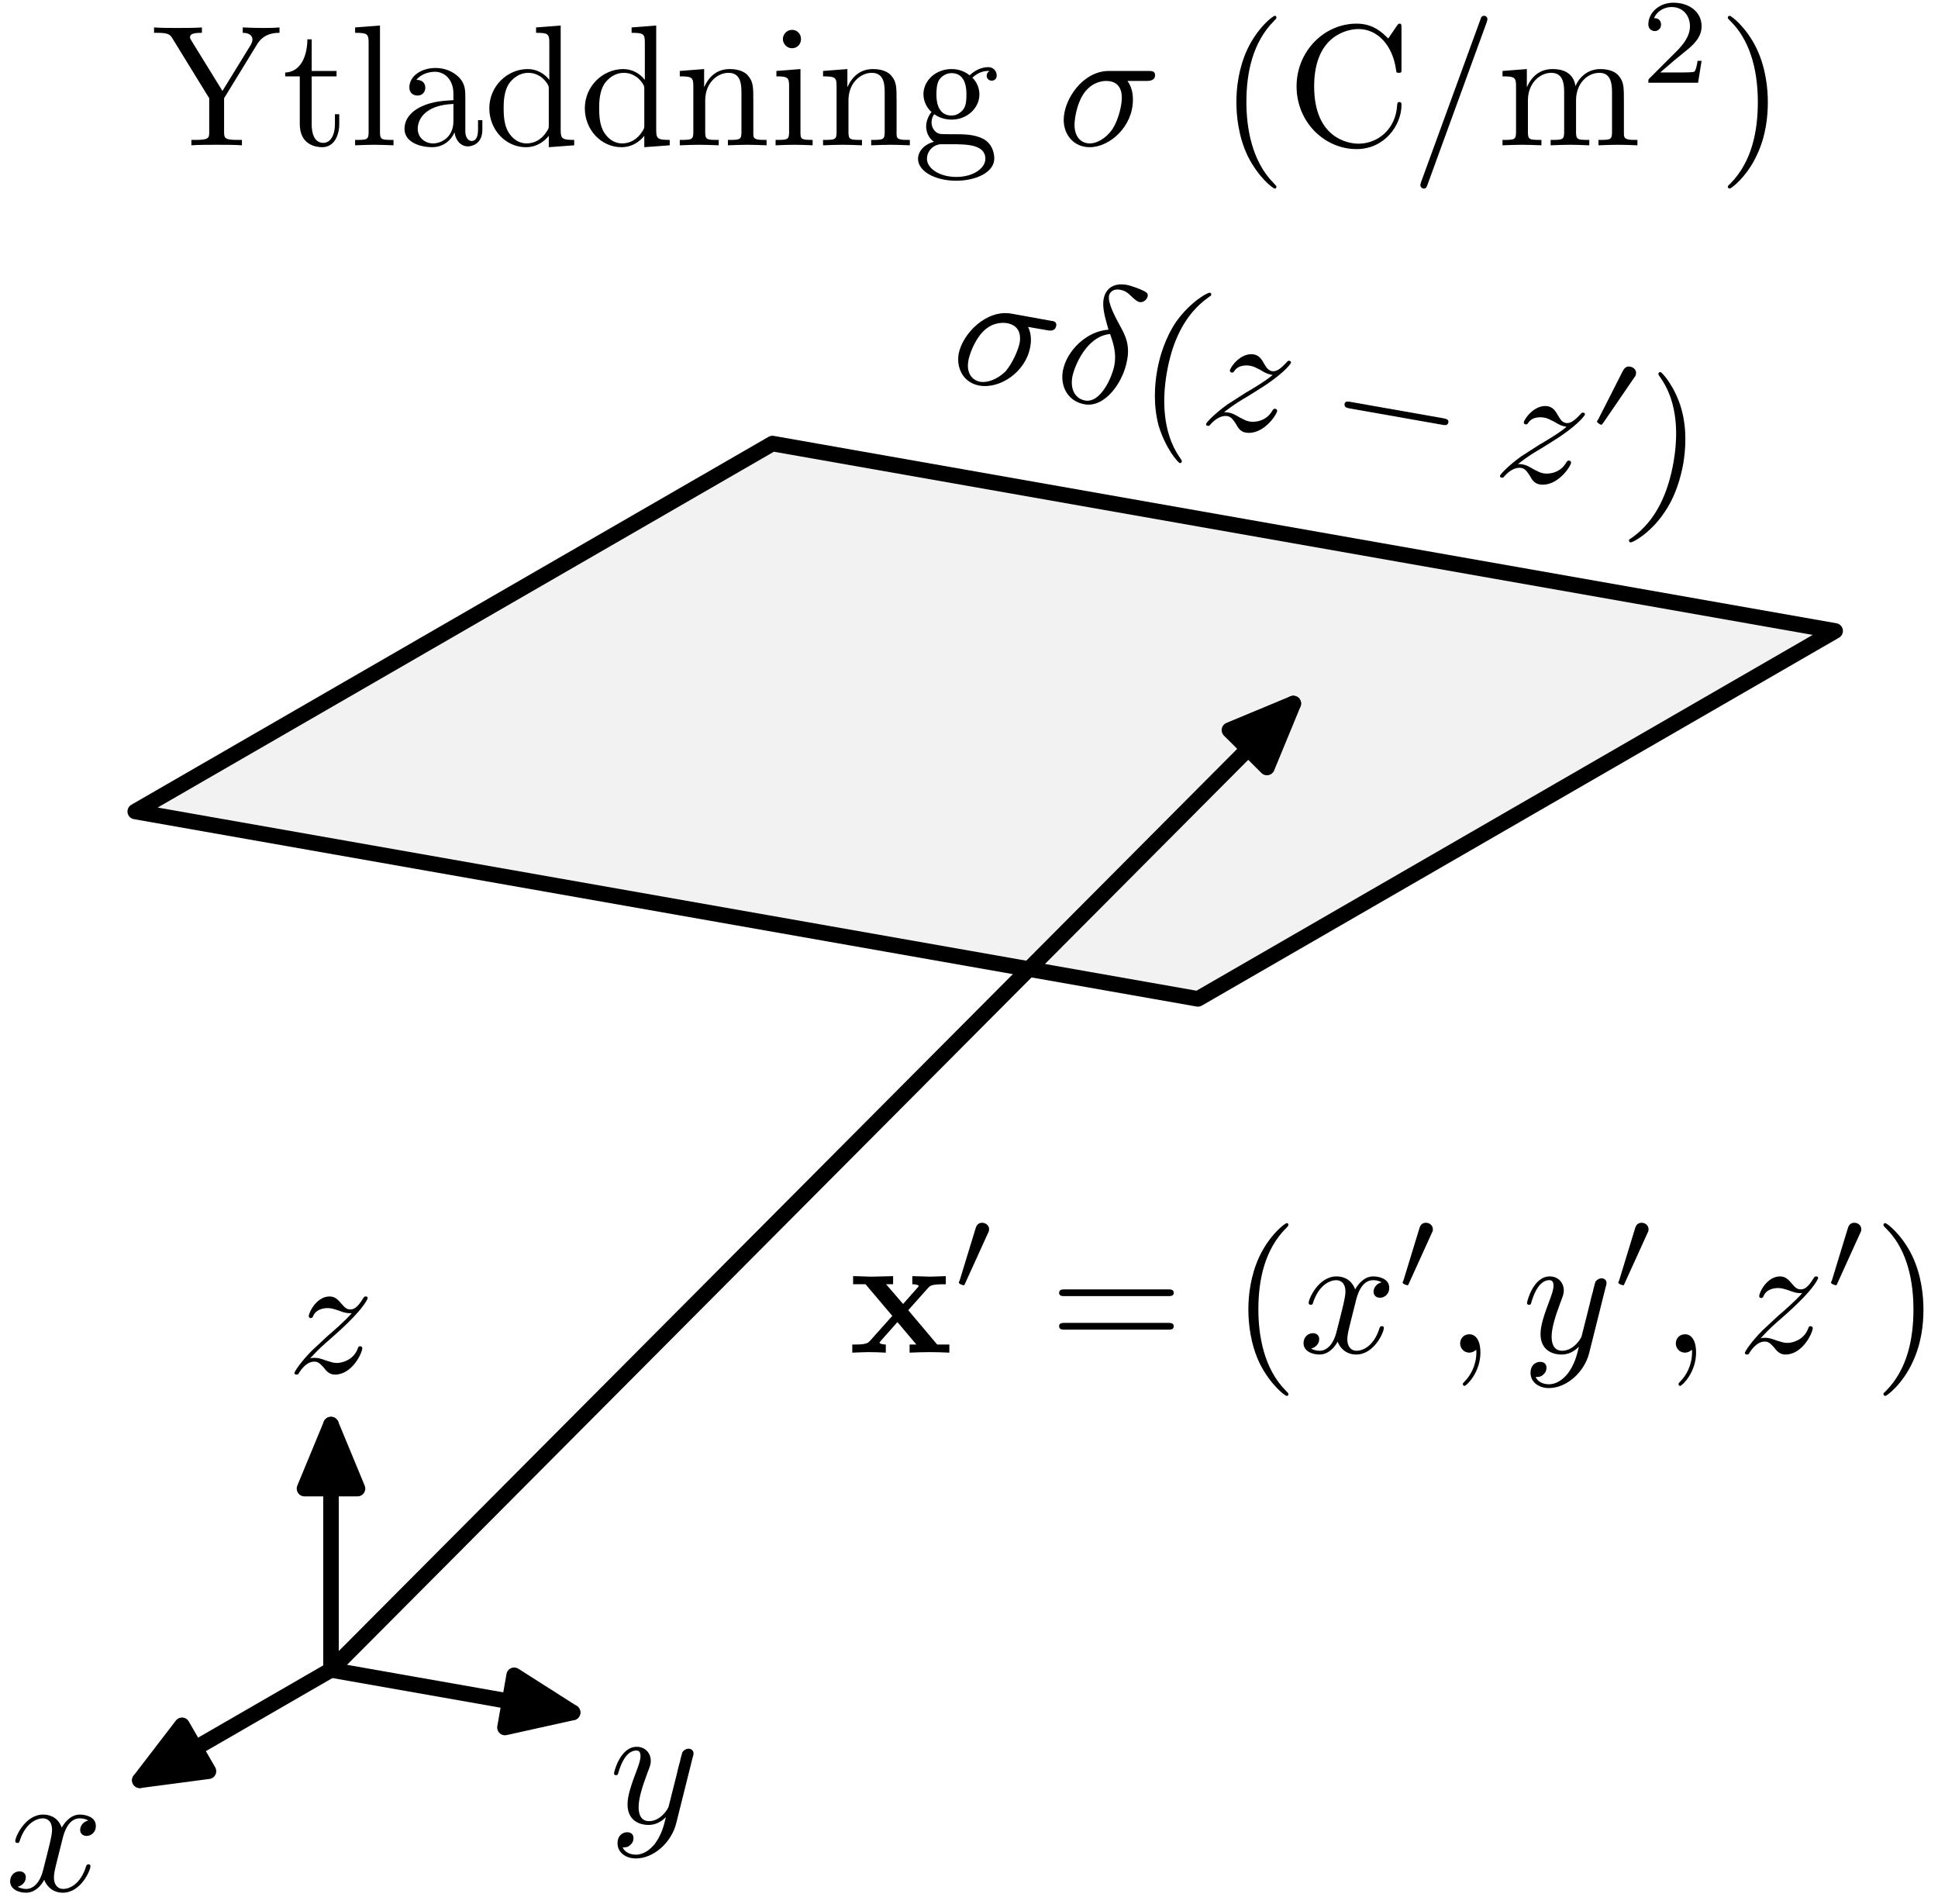
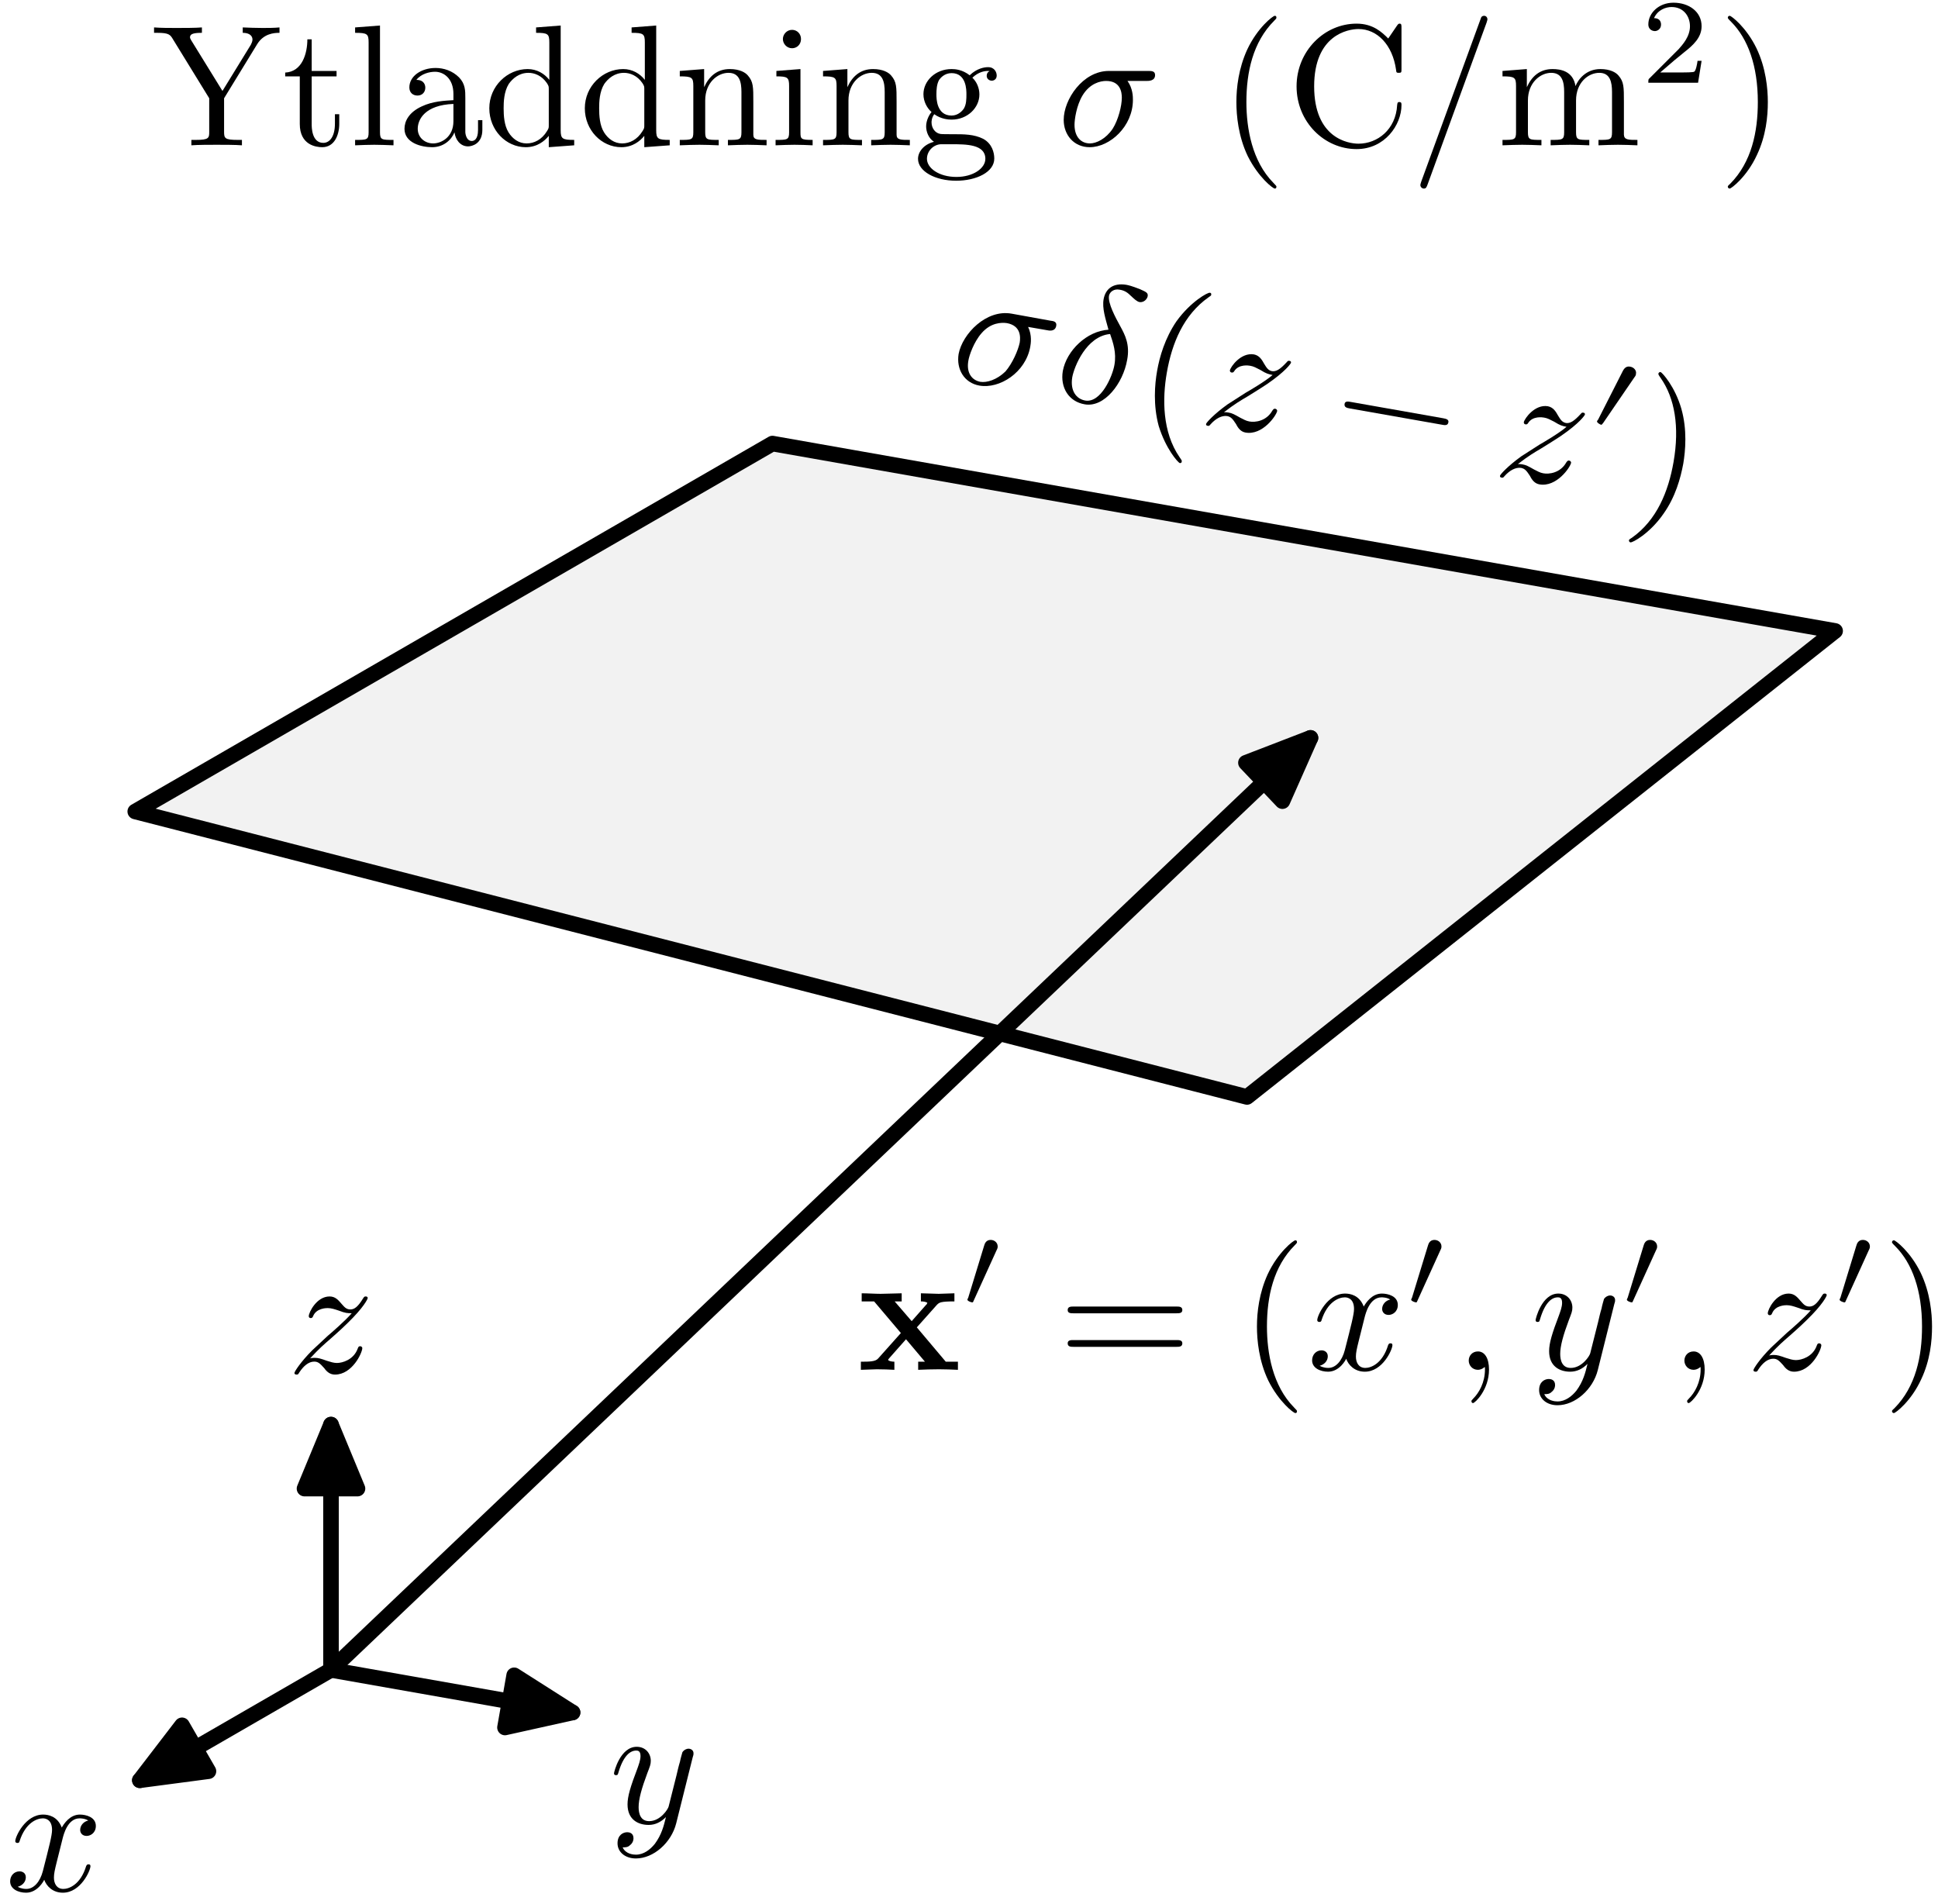
<svg xmlns="http://www.w3.org/2000/svg" xmlns:xlink="http://www.w3.org/1999/xlink" width="112pt" height="110pt" viewBox="0 0 112 110">
  <defs>
    <g>
      <g id="glyph-0-0">
        <path d="M 3.328 -3.016 C 3.391 -3.266 3.625 -4.188 4.312 -4.188 C 4.359 -4.188 4.609 -4.188 4.812 -4.062 C 4.531 -4 4.344 -3.766 4.344 -3.516 C 4.344 -3.359 4.453 -3.172 4.719 -3.172 C 4.938 -3.172 5.25 -3.344 5.25 -3.75 C 5.25 -4.266 4.672 -4.406 4.328 -4.406 C 3.75 -4.406 3.406 -3.875 3.281 -3.656 C 3.031 -4.312 2.5 -4.406 2.203 -4.406 C 1.172 -4.406 0.594 -3.125 0.594 -2.875 C 0.594 -2.766 0.703 -2.766 0.719 -2.766 C 0.797 -2.766 0.828 -2.797 0.844 -2.875 C 1.188 -3.938 1.844 -4.188 2.188 -4.188 C 2.375 -4.188 2.719 -4.094 2.719 -3.516 C 2.719 -3.203 2.547 -2.547 2.188 -1.141 C 2.031 -0.531 1.672 -0.109 1.234 -0.109 C 1.172 -0.109 0.953 -0.109 0.734 -0.234 C 0.984 -0.297 1.203 -0.5 1.203 -0.781 C 1.203 -1.047 0.984 -1.125 0.844 -1.125 C 0.531 -1.125 0.297 -0.875 0.297 -0.547 C 0.297 -0.094 0.781 0.109 1.219 0.109 C 1.891 0.109 2.25 -0.594 2.266 -0.641 C 2.391 -0.281 2.75 0.109 3.344 0.109 C 4.375 0.109 4.938 -1.172 4.938 -1.422 C 4.938 -1.531 4.859 -1.531 4.828 -1.531 C 4.734 -1.531 4.719 -1.484 4.688 -1.422 C 4.359 -0.344 3.688 -0.109 3.375 -0.109 C 2.984 -0.109 2.828 -0.422 2.828 -0.766 C 2.828 -0.984 2.875 -1.203 2.984 -1.641 Z M 3.328 -3.016 " />
      </g>
      <g id="glyph-0-1">
        <path d="M 4.844 -3.797 C 4.891 -3.938 4.891 -3.953 4.891 -4.031 C 4.891 -4.203 4.75 -4.297 4.594 -4.297 C 4.5 -4.297 4.344 -4.234 4.25 -4.094 C 4.234 -4.031 4.141 -3.734 4.109 -3.547 C 4.031 -3.297 3.969 -3.016 3.906 -2.75 L 3.453 -0.953 C 3.422 -0.812 2.984 -0.109 2.328 -0.109 C 1.828 -0.109 1.719 -0.547 1.719 -0.922 C 1.719 -1.375 1.891 -2 2.219 -2.875 C 2.375 -3.281 2.422 -3.391 2.422 -3.594 C 2.422 -4.031 2.109 -4.406 1.609 -4.406 C 0.656 -4.406 0.297 -2.953 0.297 -2.875 C 0.297 -2.766 0.391 -2.766 0.406 -2.766 C 0.516 -2.766 0.516 -2.797 0.562 -2.953 C 0.844 -3.891 1.234 -4.188 1.578 -4.188 C 1.656 -4.188 1.828 -4.188 1.828 -3.875 C 1.828 -3.625 1.719 -3.359 1.656 -3.172 C 1.25 -2.109 1.078 -1.547 1.078 -1.078 C 1.078 -0.188 1.703 0.109 2.297 0.109 C 2.688 0.109 3.016 -0.062 3.297 -0.344 C 3.172 0.172 3.047 0.672 2.656 1.203 C 2.391 1.531 2.016 1.828 1.562 1.828 C 1.422 1.828 0.969 1.797 0.797 1.406 C 0.953 1.406 1.094 1.406 1.219 1.281 C 1.328 1.203 1.422 1.062 1.422 0.875 C 1.422 0.562 1.156 0.531 1.062 0.531 C 0.828 0.531 0.5 0.688 0.5 1.172 C 0.5 1.672 0.938 2.047 1.562 2.047 C 2.578 2.047 3.609 1.141 3.891 0.016 Z M 4.844 -3.797 " />
      </g>
      <g id="glyph-0-2">
        <path d="M 1.328 -0.828 C 1.859 -1.406 2.156 -1.656 2.516 -1.969 C 2.516 -1.969 3.125 -2.5 3.484 -2.859 C 4.438 -3.781 4.656 -4.266 4.656 -4.312 C 4.656 -4.406 4.562 -4.406 4.547 -4.406 C 4.469 -4.406 4.453 -4.391 4.391 -4.297 C 4.094 -3.812 3.891 -3.656 3.656 -3.656 C 3.406 -3.656 3.297 -3.812 3.141 -3.984 C 2.953 -4.203 2.781 -4.406 2.453 -4.406 C 1.703 -4.406 1.25 -3.484 1.25 -3.266 C 1.25 -3.219 1.281 -3.156 1.359 -3.156 C 1.453 -3.156 1.469 -3.203 1.5 -3.266 C 1.688 -3.734 2.266 -3.734 2.344 -3.734 C 2.547 -3.734 2.734 -3.672 2.969 -3.594 C 3.375 -3.438 3.484 -3.438 3.734 -3.438 C 3.375 -3.016 2.547 -2.297 2.359 -2.141 L 1.453 -1.297 C 0.781 -0.625 0.422 -0.062 0.422 0.016 C 0.422 0.109 0.531 0.109 0.547 0.109 C 0.625 0.109 0.641 0.094 0.703 -0.016 C 0.938 -0.375 1.234 -0.641 1.562 -0.641 C 1.781 -0.641 1.891 -0.547 2.141 -0.266 C 2.297 -0.047 2.484 0.109 2.766 0.109 C 3.766 0.109 4.344 -1.156 4.344 -1.422 C 4.344 -1.469 4.297 -1.531 4.219 -1.531 C 4.125 -1.531 4.109 -1.469 4.078 -1.391 C 3.844 -0.75 3.203 -0.562 2.875 -0.562 C 2.688 -0.562 2.5 -0.625 2.297 -0.688 C 1.953 -0.812 1.797 -0.859 1.594 -0.859 C 1.578 -0.859 1.422 -0.859 1.328 -0.828 Z M 1.328 -0.828 " />
      </g>
      <g id="glyph-0-3">
        <path d="M 2.031 -0.016 C 2.031 -0.672 1.781 -1.062 1.391 -1.062 C 1.062 -1.062 0.859 -0.812 0.859 -0.531 C 0.859 -0.266 1.062 0 1.391 0 C 1.5 0 1.641 -0.047 1.734 -0.125 C 1.766 -0.156 1.781 -0.156 1.781 -0.156 C 1.797 -0.156 1.797 -0.156 1.797 -0.016 C 1.797 0.734 1.453 1.328 1.125 1.656 C 1.016 1.766 1.016 1.781 1.016 1.812 C 1.016 1.891 1.062 1.922 1.109 1.922 C 1.219 1.922 2.031 1.156 2.031 -0.016 Z M 2.031 -0.016 " />
      </g>
      <g id="glyph-0-4">
        <path d="M 5.156 -3.719 C 5.297 -3.719 5.656 -3.719 5.656 -4.062 C 5.656 -4.297 5.438 -4.297 5.266 -4.297 L 2.984 -4.297 C 1.484 -4.297 0.375 -2.656 0.375 -1.469 C 0.375 -0.594 0.969 0.109 1.875 0.109 C 3.047 0.109 4.375 -1.094 4.375 -2.625 C 4.375 -2.797 4.375 -3.281 4.062 -3.719 Z M 1.891 -0.109 C 1.391 -0.109 1 -0.469 1 -1.188 C 1 -1.484 1.109 -2.297 1.469 -2.891 C 1.891 -3.578 2.484 -3.719 2.828 -3.719 C 3.656 -3.719 3.734 -3.062 3.734 -2.75 C 3.734 -2.281 3.531 -1.469 3.203 -0.953 C 2.812 -0.375 2.266 -0.109 1.891 -0.109 Z M 1.891 -0.109 " />
      </g>
      <g id="glyph-0-5">
        <path d="M 4.375 -7.094 C 4.422 -7.234 4.422 -7.266 4.422 -7.281 C 4.422 -7.391 4.344 -7.484 4.234 -7.484 C 4.156 -7.484 4.094 -7.453 4.062 -7.391 L 0.594 2.109 C 0.547 2.25 0.547 2.281 0.547 2.297 C 0.547 2.406 0.641 2.5 0.75 2.5 C 0.875 2.5 0.906 2.422 0.969 2.25 Z M 4.375 -7.094 " />
      </g>
      <g id="glyph-1-0">
        <path d="M 3.453 -2.453 L 4.609 -3.75 C 4.75 -3.891 4.812 -3.953 5.625 -3.953 L 5.625 -4.422 C 5.281 -4.406 4.766 -4.391 4.719 -4.391 C 4.469 -4.391 3.969 -4.422 3.688 -4.422 L 3.688 -3.953 C 3.828 -3.953 3.953 -3.938 4.062 -3.875 C 4.031 -3.812 4.031 -3.781 3.984 -3.75 L 3.156 -2.812 L 2.172 -3.953 L 2.578 -3.953 L 2.578 -4.422 C 2.312 -4.422 1.688 -4.391 1.359 -4.391 C 1.047 -4.391 0.594 -4.422 0.266 -4.422 L 0.266 -3.953 L 0.984 -3.953 L 2.531 -2.125 L 1.219 -0.656 C 1.062 -0.469 0.703 -0.469 0.219 -0.469 L 0.219 0 C 0.562 -0.016 1.094 -0.031 1.141 -0.031 C 1.391 -0.031 1.969 -0.016 2.156 0 L 2.156 -0.469 C 1.984 -0.469 1.797 -0.516 1.797 -0.578 C 1.797 -0.594 1.797 -0.594 1.859 -0.672 L 2.828 -1.766 L 3.922 -0.469 L 3.531 -0.469 L 3.531 0 C 3.797 -0.016 4.406 -0.031 4.734 -0.031 C 5.047 -0.031 5.5 -0.016 5.828 0 L 5.828 -0.469 L 5.125 -0.469 Z M 3.453 -2.453 " />
      </g>
      <g id="glyph-2-0">
        <path d="M 2.016 -3.297 C 2.078 -3.406 2.078 -3.469 2.078 -3.516 C 2.078 -3.734 1.891 -3.891 1.672 -3.891 C 1.406 -3.891 1.328 -3.672 1.297 -3.562 L 0.375 -0.547 C 0.359 -0.531 0.328 -0.453 0.328 -0.438 C 0.328 -0.359 0.547 -0.281 0.609 -0.281 C 0.656 -0.281 0.656 -0.297 0.703 -0.406 Z M 2.016 -3.297 " />
      </g>
      <g id="glyph-3-0">
        <path d="M 6.844 -3.266 C 7 -3.266 7.188 -3.266 7.188 -3.453 C 7.188 -3.656 7 -3.656 6.859 -3.656 L 0.891 -3.656 C 0.75 -3.656 0.562 -3.656 0.562 -3.453 C 0.562 -3.266 0.75 -3.266 0.891 -3.266 Z M 6.859 -1.328 C 7 -1.328 7.188 -1.328 7.188 -1.531 C 7.188 -1.719 7 -1.719 6.844 -1.719 L 0.891 -1.719 C 0.75 -1.719 0.562 -1.719 0.562 -1.531 C 0.562 -1.328 0.75 -1.328 0.891 -1.328 Z M 6.859 -1.328 " />
      </g>
      <g id="glyph-3-1">
        <path d="M 3.297 2.391 C 3.297 2.359 3.297 2.344 3.125 2.172 C 1.891 0.922 1.562 -0.969 1.562 -2.5 C 1.562 -4.234 1.938 -5.969 3.172 -7.203 C 3.297 -7.328 3.297 -7.344 3.297 -7.375 C 3.297 -7.453 3.266 -7.484 3.203 -7.484 C 3.094 -7.484 2.203 -6.797 1.609 -5.531 C 1.109 -4.438 0.984 -3.328 0.984 -2.5 C 0.984 -1.719 1.094 -0.516 1.641 0.625 C 2.25 1.844 3.094 2.5 3.203 2.5 C 3.266 2.5 3.297 2.469 3.297 2.391 Z M 3.297 2.391 " />
      </g>
      <g id="glyph-3-2">
        <path d="M 2.875 -2.5 C 2.875 -3.266 2.766 -4.469 2.219 -5.609 C 1.625 -6.828 0.766 -7.484 0.672 -7.484 C 0.609 -7.484 0.562 -7.438 0.562 -7.375 C 0.562 -7.344 0.562 -7.328 0.75 -7.141 C 1.734 -6.156 2.297 -4.578 2.297 -2.5 C 2.297 -0.781 1.938 0.969 0.703 2.219 C 0.562 2.344 0.562 2.359 0.562 2.391 C 0.562 2.453 0.609 2.5 0.672 2.5 C 0.766 2.5 1.672 1.812 2.25 0.547 C 2.766 -0.547 2.875 -1.656 2.875 -2.5 Z M 2.875 -2.5 " />
      </g>
      <g id="glyph-3-3">
        <path d="M 6.078 -5.859 C 6.453 -6.453 7.031 -6.5 7.359 -6.5 L 7.359 -6.812 C 7.047 -6.781 6.656 -6.781 6.375 -6.781 C 6.078 -6.781 5.5 -6.797 5.234 -6.812 L 5.234 -6.5 C 5.641 -6.5 5.797 -6.312 5.797 -6.109 C 5.797 -6 5.734 -5.875 5.703 -5.812 L 4.062 -3.141 L 2.25 -6.078 C 2.188 -6.188 2.188 -6.203 2.188 -6.25 C 2.188 -6.453 2.438 -6.5 2.875 -6.5 L 2.875 -6.812 C 2.516 -6.781 1.797 -6.781 1.406 -6.781 C 0.984 -6.781 0.531 -6.781 0.109 -6.812 L 0.109 -6.5 L 0.297 -6.5 C 0.969 -6.5 1.047 -6.391 1.203 -6.125 L 3.297 -2.719 L 3.297 -0.781 C 3.297 -0.422 3.281 -0.312 2.516 -0.312 L 2.266 -0.312 L 2.266 0 C 2.625 -0.031 3.344 -0.031 3.734 -0.031 C 4.109 -0.031 4.828 -0.031 5.188 0 L 5.188 -0.312 L 4.953 -0.312 C 4.188 -0.312 4.156 -0.406 4.156 -0.797 L 4.156 -2.719 Z M 6.078 -5.859 " />
      </g>
      <g id="glyph-3-4">
        <path d="M 1.719 -3.984 L 3.156 -3.984 L 3.156 -4.297 L 1.719 -4.297 L 1.719 -6.125 L 1.469 -6.125 C 1.469 -5.312 1.172 -4.25 0.188 -4.203 L 0.188 -3.984 L 1.031 -3.984 L 1.031 -1.234 C 1.031 -0.016 1.969 0.109 2.328 0.109 C 3.031 0.109 3.312 -0.594 3.312 -1.234 L 3.312 -1.797 L 3.062 -1.797 L 3.062 -1.25 C 3.062 -0.516 2.766 -0.141 2.391 -0.141 C 1.719 -0.141 1.719 -1.047 1.719 -1.219 Z M 1.719 -3.984 " />
      </g>
      <g id="glyph-3-5">
        <path d="M 1.766 -6.922 L 0.328 -6.812 L 0.328 -6.5 C 1.031 -6.5 1.109 -6.438 1.109 -5.938 L 1.109 -0.75 C 1.109 -0.312 1 -0.312 0.328 -0.312 L 0.328 0 C 0.656 -0.016 1.188 -0.031 1.438 -0.031 C 1.688 -0.031 2.172 -0.016 2.547 0 L 2.547 -0.312 C 1.875 -0.312 1.766 -0.312 1.766 -0.75 Z M 1.766 -6.922 " />
      </g>
      <g id="glyph-3-6">
        <path d="M 3.312 -0.75 C 3.359 -0.359 3.625 0.062 4.094 0.062 C 4.312 0.062 4.922 -0.078 4.922 -0.891 L 4.922 -1.453 L 4.672 -1.453 L 4.672 -0.891 C 4.672 -0.312 4.422 -0.25 4.312 -0.25 C 3.984 -0.25 3.938 -0.703 3.938 -0.75 L 3.938 -2.734 C 3.938 -3.156 3.938 -3.547 3.578 -3.922 C 3.188 -4.312 2.688 -4.469 2.219 -4.469 C 1.391 -4.469 0.703 -4 0.703 -3.344 C 0.703 -3.047 0.906 -2.875 1.172 -2.875 C 1.453 -2.875 1.625 -3.078 1.625 -3.328 C 1.625 -3.453 1.578 -3.781 1.109 -3.781 C 1.391 -4.141 1.875 -4.25 2.188 -4.25 C 2.688 -4.25 3.25 -3.859 3.25 -2.969 L 3.25 -2.609 C 2.734 -2.578 2.047 -2.547 1.422 -2.25 C 0.672 -1.906 0.422 -1.391 0.422 -0.953 C 0.422 -0.141 1.391 0.109 2.016 0.109 C 2.672 0.109 3.125 -0.297 3.312 -0.75 Z M 3.25 -2.391 L 3.25 -1.391 C 3.25 -0.453 2.531 -0.109 2.078 -0.109 C 1.594 -0.109 1.188 -0.453 1.188 -0.953 C 1.188 -1.5 1.609 -2.328 3.25 -2.391 Z M 3.25 -2.391 " />
      </g>
      <g id="glyph-3-7">
        <path d="M 3.781 -0.547 L 3.781 0.109 L 5.25 0 L 5.25 -0.312 C 4.562 -0.312 4.469 -0.375 4.469 -0.875 L 4.469 -6.922 L 3.047 -6.812 L 3.047 -6.5 C 3.734 -6.5 3.812 -6.438 3.812 -5.938 L 3.812 -3.781 C 3.531 -4.141 3.094 -4.406 2.562 -4.406 C 1.391 -4.406 0.344 -3.422 0.344 -2.141 C 0.344 -0.875 1.312 0.109 2.453 0.109 C 3.094 0.109 3.531 -0.234 3.781 -0.547 Z M 3.781 -3.219 L 3.781 -1.172 C 3.781 -1 3.781 -0.984 3.672 -0.812 C 3.375 -0.328 2.938 -0.109 2.5 -0.109 C 2.047 -0.109 1.688 -0.375 1.453 -0.75 C 1.203 -1.156 1.172 -1.719 1.172 -2.141 C 1.172 -2.5 1.188 -3.094 1.469 -3.547 C 1.688 -3.859 2.062 -4.188 2.609 -4.188 C 2.953 -4.188 3.375 -4.031 3.672 -3.594 C 3.781 -3.422 3.781 -3.406 3.781 -3.219 Z M 3.781 -3.219 " />
      </g>
      <g id="glyph-3-8">
        <path d="M 1.094 -3.422 L 1.094 -0.75 C 1.094 -0.312 0.984 -0.312 0.312 -0.312 L 0.312 0 C 0.672 -0.016 1.172 -0.031 1.453 -0.031 C 1.703 -0.031 2.219 -0.016 2.562 0 L 2.562 -0.312 C 1.891 -0.312 1.781 -0.312 1.781 -0.75 L 1.781 -2.594 C 1.781 -3.625 2.5 -4.188 3.125 -4.188 C 3.766 -4.188 3.875 -3.656 3.875 -3.078 L 3.875 -0.75 C 3.875 -0.312 3.766 -0.312 3.094 -0.312 L 3.094 0 C 3.438 -0.016 3.953 -0.031 4.219 -0.031 C 4.469 -0.031 5 -0.016 5.328 0 L 5.328 -0.312 C 4.812 -0.312 4.562 -0.312 4.562 -0.609 L 4.562 -2.516 C 4.562 -3.375 4.562 -3.672 4.25 -4.031 C 4.109 -4.203 3.781 -4.406 3.203 -4.406 C 2.469 -4.406 2 -3.984 1.719 -3.359 L 1.719 -4.406 L 0.312 -4.297 L 0.312 -3.984 C 1.016 -3.984 1.094 -3.922 1.094 -3.422 Z M 1.094 -3.422 " />
      </g>
      <g id="glyph-3-9">
        <path d="M 1.766 -4.406 L 0.375 -4.297 L 0.375 -3.984 C 1.016 -3.984 1.109 -3.922 1.109 -3.438 L 1.109 -0.75 C 1.109 -0.312 1 -0.312 0.328 -0.312 L 0.328 0 C 0.641 -0.016 1.188 -0.031 1.422 -0.031 C 1.781 -0.031 2.125 -0.016 2.469 0 L 2.469 -0.312 C 1.797 -0.312 1.766 -0.359 1.766 -0.75 Z M 1.797 -6.141 C 1.797 -6.453 1.562 -6.672 1.281 -6.672 C 0.969 -6.672 0.75 -6.406 0.75 -6.141 C 0.75 -5.875 0.969 -5.609 1.281 -5.609 C 1.562 -5.609 1.797 -5.828 1.797 -6.141 Z M 1.797 -6.141 " />
      </g>
      <g id="glyph-3-10">
        <path d="M 2.219 -1.719 C 1.344 -1.719 1.344 -2.719 1.344 -2.938 C 1.344 -3.203 1.359 -3.531 1.5 -3.781 C 1.578 -3.891 1.812 -4.172 2.219 -4.172 C 3.078 -4.172 3.078 -3.188 3.078 -2.953 C 3.078 -2.688 3.078 -2.359 2.922 -2.109 C 2.844 -2 2.609 -1.719 2.219 -1.719 Z M 1.062 -1.328 C 1.062 -1.359 1.062 -1.594 1.219 -1.797 C 1.609 -1.516 2.031 -1.484 2.219 -1.484 C 3.141 -1.484 3.828 -2.172 3.828 -2.938 C 3.828 -3.312 3.672 -3.672 3.422 -3.906 C 3.781 -4.25 4.141 -4.297 4.312 -4.297 C 4.344 -4.297 4.391 -4.297 4.422 -4.281 C 4.312 -4.25 4.25 -4.141 4.25 -4.016 C 4.25 -3.844 4.391 -3.734 4.547 -3.734 C 4.641 -3.734 4.828 -3.797 4.828 -4.031 C 4.828 -4.203 4.719 -4.516 4.328 -4.516 C 4.125 -4.516 3.688 -4.453 3.266 -4.047 C 2.844 -4.375 2.438 -4.406 2.219 -4.406 C 1.281 -4.406 0.594 -3.719 0.594 -2.953 C 0.594 -2.516 0.812 -2.141 1.062 -1.922 C 0.938 -1.781 0.75 -1.453 0.75 -1.094 C 0.75 -0.781 0.891 -0.406 1.203 -0.203 C 0.594 -0.047 0.281 0.391 0.281 0.781 C 0.281 1.5 1.266 2.047 2.484 2.047 C 3.656 2.047 4.688 1.547 4.688 0.766 C 4.688 0.422 4.562 -0.094 4.047 -0.375 C 3.516 -0.641 2.938 -0.641 2.328 -0.641 C 2.078 -0.641 1.656 -0.641 1.578 -0.656 C 1.266 -0.703 1.062 -1 1.062 -1.328 Z M 2.5 1.828 C 1.484 1.828 0.797 1.312 0.797 0.781 C 0.797 0.328 1.172 -0.047 1.609 -0.062 L 2.203 -0.062 C 3.062 -0.062 4.172 -0.062 4.172 0.781 C 4.172 1.328 3.469 1.828 2.5 1.828 Z M 2.5 1.828 " />
      </g>
      <g id="glyph-3-11">
        <path d="M 0.562 -3.406 C 0.562 -1.344 2.172 0.219 4.031 0.219 C 5.656 0.219 6.625 -1.172 6.625 -2.328 C 6.625 -2.422 6.625 -2.5 6.5 -2.5 C 6.391 -2.5 6.391 -2.438 6.375 -2.328 C 6.297 -0.906 5.234 -0.094 4.141 -0.094 C 3.531 -0.094 1.578 -0.422 1.578 -3.406 C 1.578 -6.375 3.531 -6.719 4.141 -6.719 C 5.219 -6.719 6.109 -5.812 6.312 -4.359 C 6.328 -4.219 6.328 -4.188 6.469 -4.188 C 6.625 -4.188 6.625 -4.219 6.625 -4.422 L 6.625 -6.781 C 6.625 -6.953 6.625 -7.031 6.516 -7.031 C 6.484 -7.031 6.438 -7.031 6.359 -6.906 L 5.859 -6.172 C 5.5 -6.531 4.984 -7.031 4.031 -7.031 C 2.156 -7.031 0.562 -5.438 0.562 -3.406 Z M 0.562 -3.406 " />
      </g>
      <g id="glyph-3-12">
        <path d="M 1.094 -3.422 L 1.094 -0.75 C 1.094 -0.312 0.984 -0.312 0.312 -0.312 L 0.312 0 C 0.672 -0.016 1.172 -0.031 1.453 -0.031 C 1.703 -0.031 2.219 -0.016 2.562 0 L 2.562 -0.312 C 1.891 -0.312 1.781 -0.312 1.781 -0.75 L 1.781 -2.594 C 1.781 -3.625 2.5 -4.188 3.125 -4.188 C 3.766 -4.188 3.875 -3.656 3.875 -3.078 L 3.875 -0.75 C 3.875 -0.312 3.766 -0.312 3.094 -0.312 L 3.094 0 C 3.438 -0.016 3.953 -0.031 4.219 -0.031 C 4.469 -0.031 5 -0.016 5.328 0 L 5.328 -0.312 C 4.672 -0.312 4.562 -0.312 4.562 -0.75 L 4.562 -2.594 C 4.562 -3.625 5.266 -4.188 5.906 -4.188 C 6.531 -4.188 6.641 -3.656 6.641 -3.078 L 6.641 -0.75 C 6.641 -0.312 6.531 -0.312 5.859 -0.312 L 5.859 0 C 6.203 -0.016 6.719 -0.031 6.984 -0.031 C 7.25 -0.031 7.766 -0.016 8.109 0 L 8.109 -0.312 C 7.594 -0.312 7.344 -0.312 7.328 -0.609 L 7.328 -2.516 C 7.328 -3.375 7.328 -3.672 7.016 -4.031 C 6.875 -4.203 6.547 -4.406 5.969 -4.406 C 5.141 -4.406 4.688 -3.812 4.531 -3.422 C 4.391 -4.297 3.656 -4.406 3.203 -4.406 C 2.469 -4.406 2 -3.984 1.719 -3.359 L 1.719 -4.406 L 0.312 -4.297 L 0.312 -3.984 C 1.016 -3.984 1.094 -3.922 1.094 -3.422 Z M 1.094 -3.422 " />
      </g>
      <g id="glyph-4-0">
        <path d="M 5.719 -2.766 C 5.859 -2.734 6.203 -2.672 6.266 -3.016 C 6.312 -3.25 6.109 -3.297 5.938 -3.312 L 3.688 -3.719 C 2.219 -3.984 0.844 -2.547 0.625 -1.391 C 0.484 -0.516 0.938 0.281 1.828 0.438 C 2.984 0.641 4.5 -0.312 4.766 -1.812 C 4.797 -1.984 4.875 -2.469 4.641 -2.953 Z M 1.875 0.219 C 1.391 0.125 1.062 -0.297 1.188 -1 C 1.234 -1.297 1.5 -2.078 1.953 -2.594 C 2.484 -3.203 3.094 -3.219 3.422 -3.172 C 4.234 -3.016 4.203 -2.359 4.156 -2.047 C 4.062 -1.594 3.734 -0.844 3.328 -0.375 C 2.828 0.109 2.25 0.281 1.875 0.219 Z M 1.875 0.219 " />
      </g>
      <g id="glyph-4-1">
        <path d="M 3.328 -3.844 C 2.078 -3.766 0.906 -2.641 0.688 -1.453 C 0.531 -0.5 1.031 0.312 1.953 0.469 C 3.094 0.672 4.172 -0.75 4.406 -2.094 C 4.578 -2.984 4.281 -3.547 4.016 -4.031 C 3.734 -4.547 3.281 -5.375 3.359 -5.812 C 3.406 -6.031 3.641 -6.219 3.969 -6.156 C 4.281 -6.109 4.453 -5.969 4.641 -5.781 C 4.812 -5.625 4.969 -5.469 5.125 -5.438 C 5.375 -5.406 5.562 -5.609 5.594 -5.781 C 5.625 -5.984 5.484 -6.031 5.141 -6.188 C 4.656 -6.375 4.516 -6.406 4.359 -6.438 C 3.594 -6.562 3.156 -6.203 3.047 -5.609 C 2.953 -5.078 3.156 -4.484 3.328 -3.844 Z M 3.422 -3.594 C 3.594 -3.094 3.797 -2.516 3.672 -1.812 C 3.562 -1.156 2.891 0.406 1.984 0.25 C 1.453 0.156 1.109 -0.328 1.234 -1.094 C 1.344 -1.703 2.047 -3.469 3.422 -3.594 Z M 3.422 -3.594 " />
      </g>
      <g id="glyph-4-2">
        <path d="M 1.453 -0.578 C 2.078 -1.062 2.406 -1.25 2.828 -1.5 C 2.828 -1.5 3.516 -1.922 3.938 -2.203 C 5.031 -2.953 5.312 -3.391 5.328 -3.438 C 5.344 -3.531 5.266 -3.547 5.25 -3.547 C 5.172 -3.562 5.156 -3.562 5.078 -3.469 C 4.688 -3.047 4.469 -2.922 4.234 -2.953 C 4 -3 3.906 -3.172 3.781 -3.375 C 3.641 -3.625 3.5 -3.859 3.188 -3.922 C 2.438 -4.047 1.844 -3.219 1.797 -3 C 1.797 -2.953 1.812 -2.891 1.891 -2.875 C 1.984 -2.859 2.016 -2.906 2.047 -2.953 C 2.312 -3.375 2.891 -3.281 2.969 -3.266 C 3.172 -3.234 3.328 -3.141 3.547 -3.031 C 3.922 -2.797 4.031 -2.781 4.266 -2.734 C 3.859 -2.375 2.922 -1.828 2.703 -1.703 L 1.656 -1.031 C 0.875 -0.469 0.438 0.016 0.422 0.094 C 0.406 0.188 0.5 0.203 0.516 0.203 C 0.594 0.219 0.609 0.203 0.688 0.109 C 0.984 -0.219 1.328 -0.406 1.641 -0.359 C 1.859 -0.312 1.953 -0.203 2.156 0.109 C 2.281 0.359 2.438 0.547 2.703 0.594 C 3.688 0.766 4.484 -0.391 4.531 -0.656 C 4.531 -0.703 4.5 -0.766 4.422 -0.781 C 4.328 -0.797 4.297 -0.734 4.25 -0.672 C 3.906 -0.062 3.25 0.016 2.922 -0.047 C 2.734 -0.078 2.578 -0.172 2.391 -0.266 C 2.062 -0.453 1.922 -0.531 1.719 -0.562 C 1.703 -0.562 1.562 -0.594 1.453 -0.578 Z M 1.453 -0.578 " />
      </g>
      <g id="glyph-5-0">
        <path d="M 2.828 2.938 C 2.844 2.906 2.844 2.891 2.703 2.688 C 1.703 1.234 1.703 -0.688 1.969 -2.203 C 2.266 -3.906 2.938 -5.531 4.375 -6.547 C 4.516 -6.641 4.531 -6.656 4.531 -6.688 C 4.547 -6.766 4.516 -6.812 4.453 -6.812 C 4.344 -6.844 3.359 -6.312 2.531 -5.172 C 1.859 -4.188 1.547 -3.109 1.406 -2.297 C 1.266 -1.516 1.172 -0.312 1.5 0.891 C 1.906 2.203 2.609 3 2.719 3.031 C 2.781 3.031 2.828 3.016 2.828 2.938 Z M 2.828 2.938 " />
      </g>
      <g id="glyph-5-1">
        <path d="M 3.266 -1.969 C 3.391 -2.719 3.5 -3.922 3.156 -5.141 C 2.781 -6.438 2.047 -7.234 1.953 -7.266 C 1.891 -7.266 1.844 -7.234 1.828 -7.172 C 1.828 -7.141 1.812 -7.125 1.969 -6.906 C 2.766 -5.766 3.062 -4.109 2.703 -2.062 C 2.406 -0.359 1.734 1.297 0.297 2.312 C 0.141 2.406 0.141 2.422 0.125 2.453 C 0.125 2.516 0.156 2.578 0.219 2.578 C 0.312 2.609 1.328 2.078 2.125 0.922 C 2.812 -0.047 3.109 -1.125 3.266 -1.969 Z M 3.266 -1.969 " />
      </g>
      <g id="glyph-6-0">
        <path d="M 6.875 -1.125 C 7.031 -1.094 7.219 -1.062 7.25 -1.266 C 7.281 -1.438 7.094 -1.469 6.938 -1.5 L 1.625 -2.438 C 1.453 -2.469 1.281 -2.5 1.25 -2.328 C 1.219 -2.125 1.391 -2.094 1.562 -2.062 Z M 6.875 -1.125 " />
      </g>
      <g id="glyph-7-0">
        <path d="M 2.562 -2.906 C 2.641 -3 2.656 -3.062 2.656 -3.109 C 2.703 -3.312 2.531 -3.5 2.312 -3.531 C 2.062 -3.578 1.953 -3.375 1.906 -3.297 L 0.469 -0.469 C 0.453 -0.453 0.406 -0.391 0.406 -0.375 C 0.391 -0.297 0.578 -0.188 0.641 -0.172 C 0.688 -0.172 0.688 -0.188 0.766 -0.281 Z M 2.562 -2.906 " />
      </g>
      <g id="glyph-8-0">
        <path d="M 3.516 -1.266 L 3.281 -1.266 C 3.266 -1.109 3.188 -0.703 3.094 -0.641 C 3.047 -0.594 2.516 -0.594 2.406 -0.594 L 1.125 -0.594 C 1.859 -1.234 2.109 -1.438 2.516 -1.766 C 3.031 -2.172 3.516 -2.609 3.516 -3.266 C 3.516 -4.109 2.781 -4.625 1.891 -4.625 C 1.031 -4.625 0.438 -4.016 0.438 -3.375 C 0.438 -3.031 0.734 -2.984 0.812 -2.984 C 0.969 -2.984 1.172 -3.109 1.172 -3.359 C 1.172 -3.484 1.125 -3.734 0.766 -3.734 C 0.984 -4.219 1.453 -4.375 1.781 -4.375 C 2.484 -4.375 2.844 -3.828 2.844 -3.266 C 2.844 -2.656 2.406 -2.188 2.188 -1.938 L 0.516 -0.266 C 0.438 -0.203 0.438 -0.188 0.438 0 L 3.312 0 Z M 3.516 -1.266 " />
      </g>
    </g>
  </defs>
  <path fill="none" stroke-width="9" stroke-linecap="round" stroke-linejoin="round" stroke="rgb(100%, 100%, 100%)" stroke-opacity="1" stroke-miterlimit="10" d="M 2492.852 6053.281 L 3626.719 6053.281 L 3626.719 7187.148 L 2492.852 7187.148 L 2492.852 6053.281 " transform="matrix(0.1, 0, 0, -0.1, -250, 716)" />
  <path fill="none" stroke-width="9" stroke-linecap="round" stroke-linejoin="round" stroke="rgb(0%, 0%, 0%)" stroke-opacity="1" stroke-miterlimit="10" d="M 2691.289 6195 L 2580.82 6131.211 " transform="matrix(0.1, 0, 0, -0.1, -250, 716)" />
  <path fill-rule="nonzero" fill="rgb(0%, 0%, 0%)" fill-opacity="1" d="M 10.52 99.703 L 8.082 102.879 L 12.047 102.355 " />
  <path fill="none" stroke-width="9" stroke-linecap="round" stroke-linejoin="round" stroke="rgb(0%, 0%, 0%)" stroke-opacity="1" stroke-miterlimit="10" d="M 2605.195 6162.969 L 2580.82 6131.211 L 2620.469 6136.445 Z M 2605.195 6162.969 " transform="matrix(0.1, 0, 0, -0.1, -250, 716)" />
  <g fill="rgb(0%, 0%, 0%)" fill-opacity="1">
    <use xlink:href="#glyph-0-0" x="0.289" y="109.267" />
  </g>
  <path fill="none" stroke-width="9" stroke-linecap="round" stroke-linejoin="round" stroke="rgb(0%, 0%, 0%)" stroke-opacity="1" stroke-miterlimit="10" d="M 2691.289 6195 L 2830.898 6170.391 " transform="matrix(0.1, 0, 0, -0.1, -250, 716)" />
  <path fill-rule="nonzero" fill="rgb(0%, 0%, 0%)" fill-opacity="1" d="M 29.184 99.828 L 33.09 98.961 L 29.715 96.812 " />
  <path fill="none" stroke-width="9" stroke-linecap="round" stroke-linejoin="round" stroke="rgb(0%, 0%, 0%)" stroke-opacity="1" stroke-miterlimit="10" d="M 2791.836 6161.719 L 2830.898 6170.391 L 2797.148 6191.875 Z M 2791.836 6161.719 " transform="matrix(0.1, 0, 0, -0.1, -250, 716)" />
  <g fill="rgb(0%, 0%, 0%)" fill-opacity="1">
    <use xlink:href="#glyph-0-1" x="35.188" y="105.35" />
  </g>
  <path fill="none" stroke-width="9" stroke-linecap="round" stroke-linejoin="round" stroke="rgb(0%, 0%, 0%)" stroke-opacity="1" stroke-miterlimit="10" d="M 2691.289 6195 L 2691.289 6336.758 " transform="matrix(0.1, 0, 0, -0.1, -250, 716)" />
  <path fill-rule="nonzero" fill="rgb(0%, 0%, 0%)" fill-opacity="1" d="M 20.66 86.023 L 19.129 82.324 L 17.598 86.023 " />
  <path fill="none" stroke-width="9" stroke-linecap="round" stroke-linejoin="round" stroke="rgb(0%, 0%, 0%)" stroke-opacity="1" stroke-miterlimit="10" d="M 2706.602 6299.766 L 2691.289 6336.758 L 2675.977 6299.766 Z M 2706.602 6299.766 " transform="matrix(0.1, 0, 0, -0.1, -250, 716)" />
  <g fill="rgb(0%, 0%, 0%)" fill-opacity="1">
    <use xlink:href="#glyph-0-2" x="16.594" y="79.326" />
  </g>
-   <path fill-rule="nonzero" fill="rgb(94.922%, 94.922%, 94.922%)" fill-opacity="1" d="M 44.641 25.633 L 106.055 36.461 L 69.23 57.723 L 7.816 46.895 L 44.641 25.633 " />
-   <path fill="none" stroke-width="9" stroke-linecap="round" stroke-linejoin="round" stroke="rgb(0%, 0%, 0%)" stroke-opacity="1" stroke-miterlimit="10" d="M 2946.406 6903.672 L 3560.547 6795.391 L 3192.305 6582.773 L 2578.164 6691.055 Z M 2946.406 6903.672 " transform="matrix(0.1, 0, 0, -0.1, -250, 716)" />
-   <path fill="none" stroke-width="9" stroke-linecap="round" stroke-linejoin="round" stroke="rgb(0%, 0%, 0%)" stroke-opacity="1" stroke-miterlimit="10" d="M 2691.289 6195 L 3247.422 6753.438 " transform="matrix(0.1, 0, 0, -0.1, -250, 716)" />
-   <path fill-rule="nonzero" fill="rgb(0%, 0%, 0%)" fill-opacity="1" d="M 73.219 44.352 L 74.742 40.656 L 71.051 42.191 " />
-   <path fill="none" stroke-width="9" stroke-linecap="round" stroke-linejoin="round" stroke="rgb(0%, 0%, 0%)" stroke-opacity="1" stroke-miterlimit="10" d="M 3232.188 6716.484 L 3247.422 6753.438 L 3210.508 6738.086 Z M 3232.188 6716.484 " transform="matrix(0.1, 0, 0, -0.1, -250, 716)" />
-   <g fill="rgb(0%, 0%, 0%)" fill-opacity="1">
-     <use xlink:href="#glyph-1-0" x="49.036" y="78.167" />
-   </g>
-   <g fill="rgb(0%, 0%, 0%)" fill-opacity="1">
-     <use xlink:href="#glyph-2-0" x="55.083" y="74.552" />
-   </g>
-   <g fill="rgb(0%, 0%, 0%)" fill-opacity="1">
-     <use xlink:href="#glyph-3-0" x="60.645" y="78.167" />
-   </g>
-   <g fill="rgb(0%, 0%, 0%)" fill-opacity="1">
-     <use xlink:href="#glyph-3-1" x="71.161" y="78.167" />
-   </g>
-   <g fill="rgb(0%, 0%, 0%)" fill-opacity="1">
-     <use xlink:href="#glyph-0-0" x="75.036" y="78.167" />
-   </g>
-   <g fill="rgb(0%, 0%, 0%)" fill-opacity="1">
-     <use xlink:href="#glyph-2-0" x="80.73" y="74.552" />
-   </g>
-   <g fill="rgb(0%, 0%, 0%)" fill-opacity="1">
-     <use xlink:href="#glyph-0-3" x="83.525" y="78.167" />
-   </g>
-   <g fill="rgb(0%, 0%, 0%)" fill-opacity="1">
-     <use xlink:href="#glyph-0-1" x="87.952" y="78.167" />
-   </g>
-   <g fill="rgb(0%, 0%, 0%)" fill-opacity="1">
-     <use xlink:href="#glyph-2-0" x="93.195" y="74.552" />
-   </g>
-   <g fill="rgb(0%, 0%, 0%)" fill-opacity="1">
-     <use xlink:href="#glyph-0-3" x="95.989" y="78.167" />
-   </g>
-   <g fill="rgb(0%, 0%, 0%)" fill-opacity="1">
-     <use xlink:href="#glyph-0-2" x="100.417" y="78.167" />
-   </g>
-   <g fill="rgb(0%, 0%, 0%)" fill-opacity="1">
-     <use xlink:href="#glyph-2-0" x="105.489" y="74.552" />
-   </g>
-   <g fill="rgb(0%, 0%, 0%)" fill-opacity="1">
-     <use xlink:href="#glyph-3-2" x="108.284" y="78.167" />
+   <path fill-rule="nonzero" fill="rgb(94.922%, 94.922%, 94.922%)" fill-opacity="1" d="M 44.641 25.633 L 106.055 36.461 L 72.066 63.391 L 7.816 46.895 L 44.641 25.633 " />
+   <path fill="none" stroke-width="9" stroke-linecap="round" stroke-linejoin="round" stroke="rgb(0%, 0%, 0%)" stroke-opacity="1" stroke-miterlimit="10" d="M 2946.406 6903.672 L 3560.547 6795.391 L 3220.664 6526.094 L 2578.164 6691.055 Z M 2946.406 6903.672 " transform="matrix(0.1, 0, 0, -0.1, -250, 716)" />
+   <path fill="none" stroke-width="9" stroke-linecap="round" stroke-linejoin="round" stroke="rgb(0%, 0%, 0%)" stroke-opacity="1" stroke-miterlimit="10" d="M 2691.289 6195 L 3257.344 6733.594 " transform="matrix(0.1, 0, 0, -0.1, -250, 716)" />
+   <path fill-rule="nonzero" fill="rgb(0%, 0%, 0%)" fill-opacity="1" d="M 74.113 46.297 L 75.734 42.641 L 72.004 44.078 " />
+   <path fill="none" stroke-width="9" stroke-linecap="round" stroke-linejoin="round" stroke="rgb(0%, 0%, 0%)" stroke-opacity="1" stroke-miterlimit="10" d="M 3241.133 6697.031 L 3257.344 6733.594 L 3220.039 6719.219 Z M 3241.133 6697.031 " transform="matrix(0.1, 0, 0, -0.1, -250, 716)" />
+   <g fill="rgb(0%, 0%, 0%)" fill-opacity="1">
+     <use xlink:href="#glyph-1-0" x="49.532" y="79.159" />
+   </g>
+   <g fill="rgb(0%, 0%, 0%)" fill-opacity="1">
+     <use xlink:href="#glyph-2-0" x="55.579" y="75.543" />
+   </g>
+   <g fill="rgb(0%, 0%, 0%)" fill-opacity="1">
+     <use xlink:href="#glyph-3-0" x="61.141" y="79.159" />
+   </g>
+   <g fill="rgb(0%, 0%, 0%)" fill-opacity="1">
+     <use xlink:href="#glyph-3-1" x="71.657" y="79.159" />
+   </g>
+   <g fill="rgb(0%, 0%, 0%)" fill-opacity="1">
+     <use xlink:href="#glyph-0-0" x="75.532" y="79.159" />
+   </g>
+   <g fill="rgb(0%, 0%, 0%)" fill-opacity="1">
+     <use xlink:href="#glyph-2-0" x="81.226" y="75.543" />
+   </g>
+   <g fill="rgb(0%, 0%, 0%)" fill-opacity="1">
+     <use xlink:href="#glyph-0-3" x="84.021" y="79.159" />
+   </g>
+   <g fill="rgb(0%, 0%, 0%)" fill-opacity="1">
+     <use xlink:href="#glyph-0-1" x="88.448" y="79.159" />
+   </g>
+   <g fill="rgb(0%, 0%, 0%)" fill-opacity="1">
+     <use xlink:href="#glyph-2-0" x="93.69" y="75.543" />
+   </g>
+   <g fill="rgb(0%, 0%, 0%)" fill-opacity="1">
+     <use xlink:href="#glyph-0-3" x="96.485" y="79.159" />
+   </g>
+   <g fill="rgb(0%, 0%, 0%)" fill-opacity="1">
+     <use xlink:href="#glyph-0-2" x="100.913" y="79.159" />
+   </g>
+   <g fill="rgb(0%, 0%, 0%)" fill-opacity="1">
+     <use xlink:href="#glyph-2-0" x="105.985" y="75.543" />
+   </g>
+   <g fill="rgb(0%, 0%, 0%)" fill-opacity="1">
+     <use xlink:href="#glyph-3-2" x="108.78" y="79.159" />
  </g>
  <g fill="rgb(0%, 0%, 0%)" fill-opacity="1">
    <use xlink:href="#glyph-4-0" x="54.775" y="21.845" />
  </g>
  <g fill="rgb(0%, 0%, 0%)" fill-opacity="1">
    <use xlink:href="#glyph-4-1" x="60.733" y="22.896" />
  </g>
  <g fill="rgb(0%, 0%, 0%)" fill-opacity="1">
    <use xlink:href="#glyph-5-0" x="65.465" y="23.73" />
  </g>
  <g fill="rgb(0%, 0%, 0%)" fill-opacity="1">
    <use xlink:href="#glyph-4-2" x="69.28" y="24.403" />
  </g>
  <g fill="rgb(0%, 0%, 0%)" fill-opacity="1">
    <use xlink:href="#glyph-6-0" x="76.455" y="25.668" />
  </g>
  <g fill="rgb(0%, 0%, 0%)" fill-opacity="1">
    <use xlink:href="#glyph-4-2" x="86.266" y="27.398" />
  </g>
  <g fill="rgb(0%, 0%, 0%)" fill-opacity="1">
    <use xlink:href="#glyph-7-0" x="91.888" y="24.718" />
  </g>
  <g fill="rgb(0%, 0%, 0%)" fill-opacity="1">
    <use xlink:href="#glyph-5-1" x="94.013" y="28.764" />
  </g>
  <g fill="rgb(0%, 0%, 0%)" fill-opacity="1">
    <use xlink:href="#glyph-3-3" x="8.794" y="8.397" />
  </g>
  <g fill="rgb(0%, 0%, 0%)" fill-opacity="1">
    <use xlink:href="#glyph-3-4" x="16.294" y="8.397" />
  </g>
  <g fill="rgb(0%, 0%, 0%)" fill-opacity="1">
    <use xlink:href="#glyph-3-5" x="20.194" y="8.397" />
    <use xlink:href="#glyph-3-6" x="22.954" y="8.397" />
  </g>
  <g fill="rgb(0%, 0%, 0%)" fill-opacity="1">
    <use xlink:href="#glyph-3-7" x="27.934" y="8.397" />
  </g>
  <g fill="rgb(0%, 0%, 0%)" fill-opacity="1">
    <use xlink:href="#glyph-3-7" x="33.454" y="8.397" />
  </g>
  <g fill="rgb(0%, 0%, 0%)" fill-opacity="1">
    <use xlink:href="#glyph-3-8" x="38.974" y="8.397" />
  </g>
  <g fill="rgb(0%, 0%, 0%)" fill-opacity="1">
    <use xlink:href="#glyph-3-9" x="44.494" y="8.397" />
    <use xlink:href="#glyph-3-8" x="47.253" y="8.397" />
  </g>
  <g fill="rgb(0%, 0%, 0%)" fill-opacity="1">
    <use xlink:href="#glyph-3-10" x="52.773" y="8.397" />
  </g>
  <g fill="rgb(0%, 0%, 0%)" fill-opacity="1">
    <use xlink:href="#glyph-0-4" x="61.098" y="8.397" />
  </g>
  <g fill="rgb(0%, 0%, 0%)" fill-opacity="1">
    <use xlink:href="#glyph-3-1" x="70.469" y="8.397" />
  </g>
  <g fill="rgb(0%, 0%, 0%)" fill-opacity="1">
    <use xlink:href="#glyph-3-11" x="74.369" y="8.397" />
  </g>
  <g fill="rgb(0%, 0%, 0%)" fill-opacity="1">
    <use xlink:href="#glyph-0-5" x="81.538" y="8.397" />
  </g>
  <g fill="rgb(0%, 0%, 0%)" fill-opacity="1">
    <use xlink:href="#glyph-3-12" x="86.52" y="8.397" />
  </g>
  <g fill="rgb(0%, 0%, 0%)" fill-opacity="1">
    <use xlink:href="#glyph-8-0" x="94.822" y="4.781" />
  </g>
  <g fill="rgb(0%, 0%, 0%)" fill-opacity="1">
    <use xlink:href="#glyph-3-2" x="99.291" y="8.397" />
  </g>
</svg>
